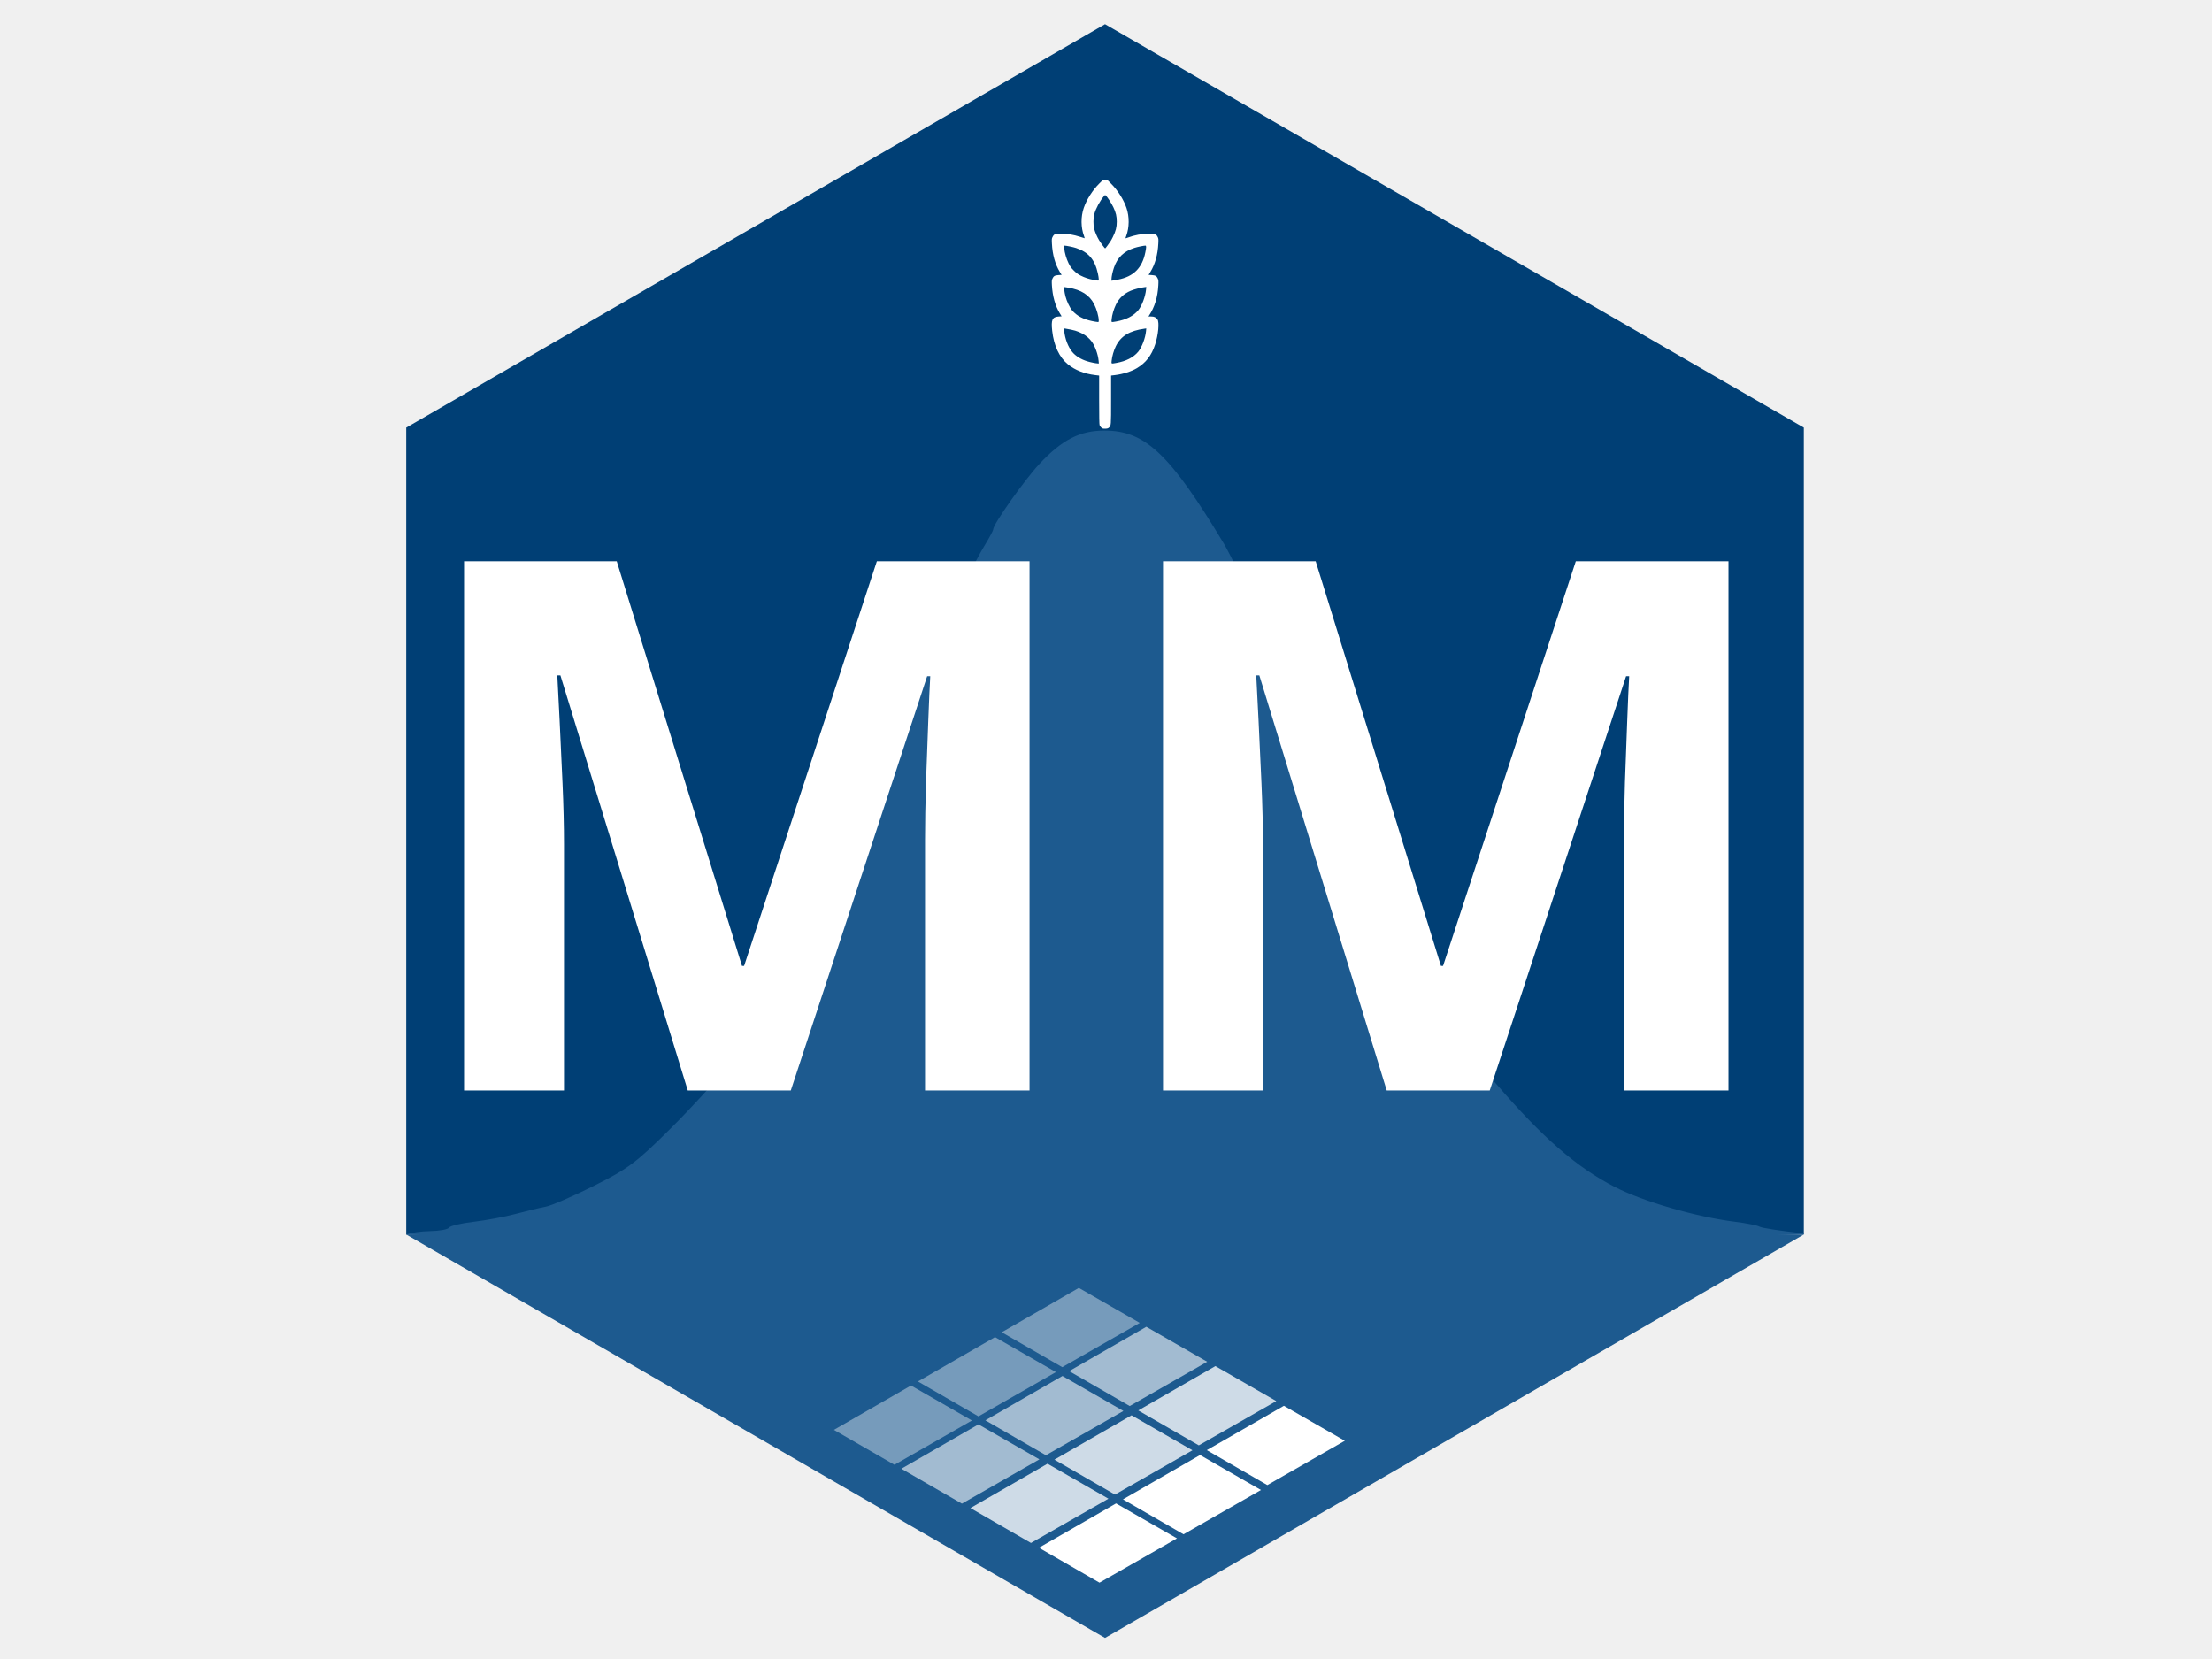
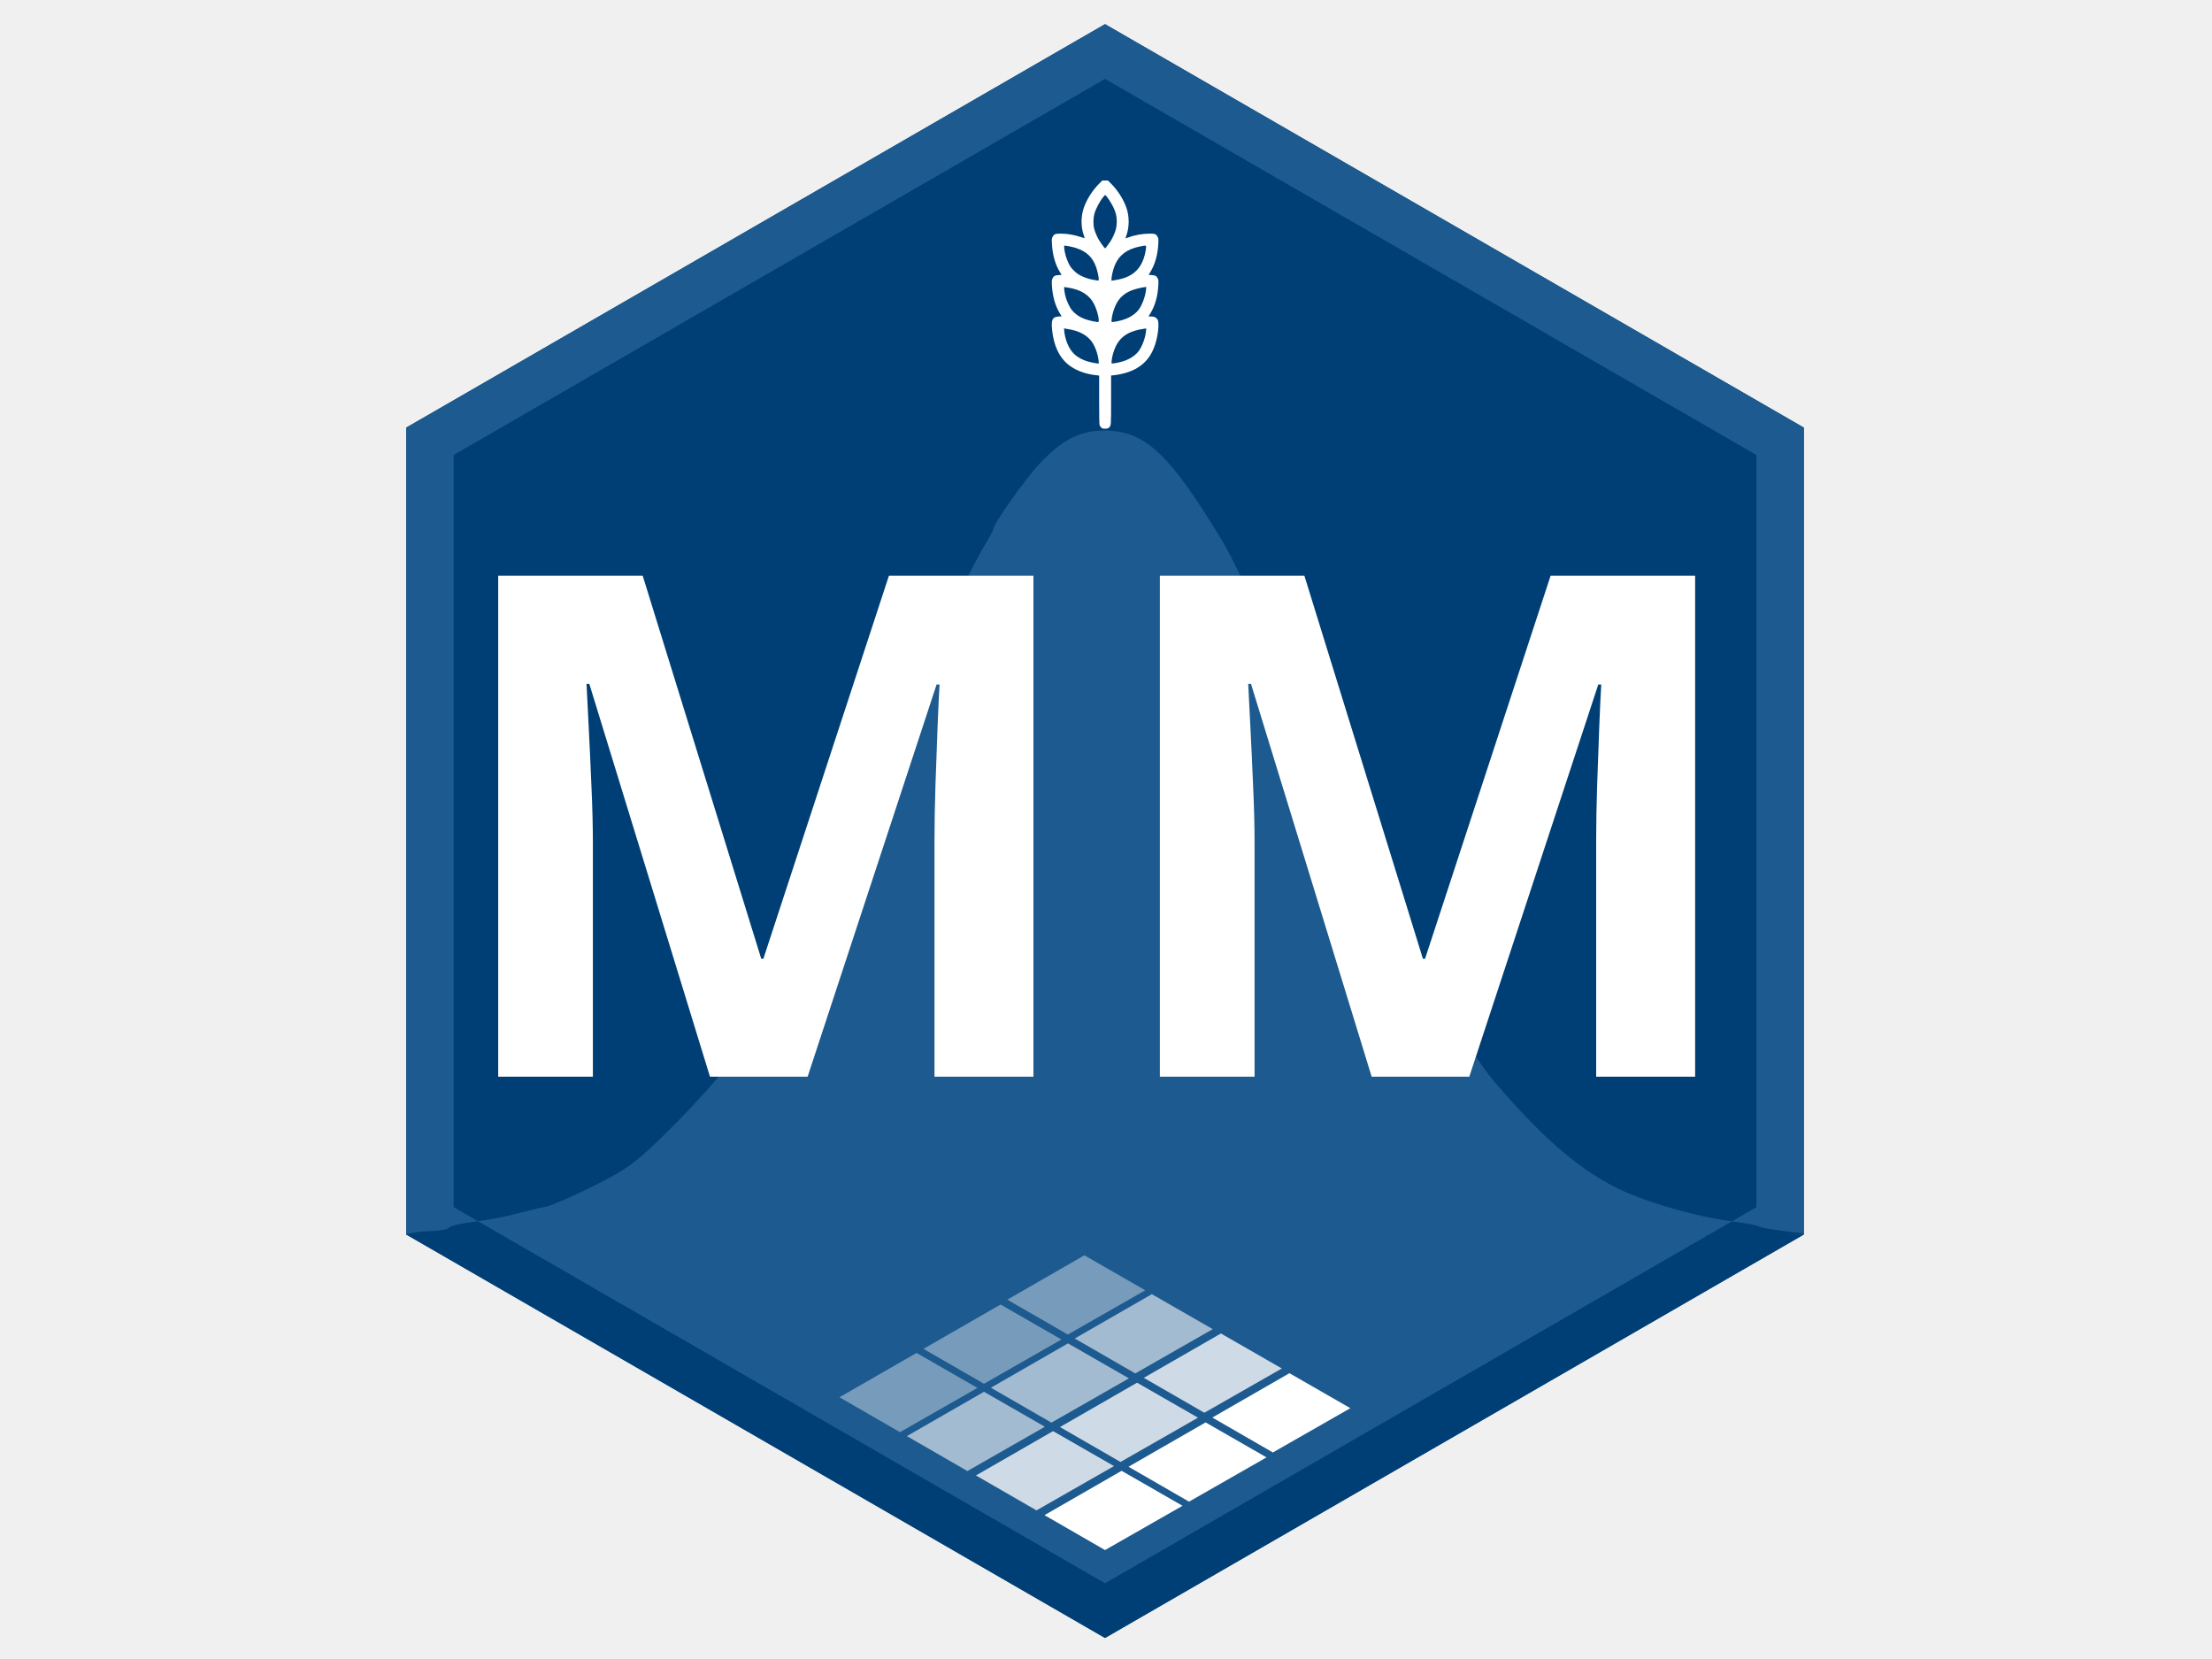
<svg xmlns="http://www.w3.org/2000/svg" width="800" height="600" viewBox="0 0 211.667 158.75" version="1.1" id="svg8">
  <defs id="defs2">
    </defs>
  <g id="layer1" transform="translate(0,-138.25)">
    <g id="g4838">
      <path id="path3741" d="m 105.741,140.562 -66.868,38.607 v 77.213 H 172.609 v -77.213 z" clip-path="none" style="fill:#003f75;fill-opacity:1;stroke-width:0.279" />
      <g style="fill:#1d5a8f;fill-opacity:1" id="g4625">
        <path style="fill:#1d5a8f;fill-opacity:1;stroke-width:0.279" clip-path="none" d="M 172.609,256.382 H 38.873 l 66.868,38.606 z" id="path4598" />
        <path style="fill:#1d5a8f;fill-opacity:1;stroke-width:0.348" d="m 38.873,256.382 c 0.378,-0.167 1.412,-0.314 2.298,-0.328 0.886,-0.014 1.694,-0.162 1.796,-0.331 0.101,-0.168 1.154,-0.418 2.339,-0.556 1.185,-0.137 3.005,-0.479 4.044,-0.758 1.039,-0.279 2.33,-0.589 2.869,-0.688 0.539,-0.099 2.626,-1.003 4.637,-2.009 3.255,-1.628 4.066,-2.237 7.373,-5.537 2.043,-2.039 4.225,-4.431 4.849,-5.316 3.903,-5.537 9.134,-15.304 12.912,-24.107 2.929,-6.825 5.313,-12.233 6.677,-15.147 2.51,-5.363 4.722,-9.813 5.526,-11.119 0.464,-0.754 0.844,-1.463 0.844,-1.574 0,-0.494 2.986,-4.725 4.426,-6.269 2.153,-2.31 3.872,-3.192 6.223,-3.192 3.904,0 6.26,2.23 11.428,10.821 1.029,1.711 7.121,14.478 7.124,14.932 9.9e-4,0.152 0.246,0.752 0.544,1.333 0.298,0.581 1.748,3.831 3.221,7.221 5.483,12.614 11.709,24.2 15.144,28.181 4.488,5.2 7.706,8.001 11.357,9.883 2.733,1.409 7.802,2.878 11.529,3.342 1.1,0.137 2.155,0.348 2.344,0.469 0.189,0.121 1.967,0.396 3.95,0.611 2.75,0.298 -12.764,0.397 -65.267,0.416 -38.685,0.014 -68.573,-0.108 -68.187,-0.278 z" id="path4565" />
      </g>
    </g>
-     <text xml:space="preserve" style="font-style:normal;font-weight:normal;font-size:70.924px;line-height:1.25;font-family:sans-serif;letter-spacing:0px;word-spacing:0px;fill:#000000;fill-opacity:1;stroke:none;stroke-width:1.773" x="38.014" y="242.599" id="text4552">
-       <tspan id="tspan4550" x="38.014" y="242.599" style="font-style:normal;font-variant:normal;font-weight:bold;font-stretch:normal;font-family:Montserrat;-inkscape-font-specification:'Montserrat Bold';fill:#ffffff;fill-opacity:1;stroke-width:1.773">MM</tspan>
+     <text xml:space="preserve" style="font-style:normal;font-weight:normal;font-size:67.145px;line-height:1.25;font-family:sans-serif;letter-spacing:0px;word-spacing:0px;fill:#000000;fill-opacity:1;stroke:none;stroke-width:1.679" x="41.624" y="241.276" id="text4552">
+       <tspan id="tspan4550" x="41.624" y="241.276" style="font-style:normal;font-variant:normal;font-weight:bold;font-stretch:normal;font-family:Montserrat;-inkscape-font-specification:'Montserrat Bold';fill:#ffffff;fill-opacity:1;stroke-width:1.679">MM</tspan>
    </text>
    <path style="fill:#ffffff;fill-opacity:1;stroke-width:0.038" d="m 105.502,179.249 c -0.106,-0.046 -0.235,-0.193 -0.283,-0.321 -0.027,-0.072 -0.041,-0.875 -0.041,-2.424 v -2.316 l -0.388,-0.047 c -1.029,-0.125 -1.92,-0.476 -2.594,-1.023 -0.83,-0.673 -1.356,-1.792 -1.512,-3.218 -0.115,-1.048 0.009,-1.321 0.613,-1.363 l 0.291,-0.02 -0.186,-0.305 c -0.427,-0.7 -0.69,-1.64 -0.745,-2.669 -0.022,-0.412 -0.017,-0.477 0.053,-0.635 0.108,-0.243 0.228,-0.312 0.584,-0.335 l 0.294,-0.019 -0.174,-0.286 c -0.449,-0.737 -0.705,-1.658 -0.756,-2.725 -0.021,-0.428 -0.016,-0.468 0.067,-0.628 0.142,-0.272 0.254,-0.314 0.81,-0.31 0.597,0.005 1.235,0.113 1.81,0.305 0.243,0.081 0.446,0.143 0.452,0.138 0.006,-0.006 -0.024,-0.103 -0.067,-0.218 -0.305,-0.814 -0.314,-1.836 -0.025,-2.682 0.276,-0.809 0.847,-1.705 1.49,-2.341 l 0.289,-0.286 h 0.265 0.265 l 0.289,0.286 c 0.643,0.636 1.214,1.532 1.49,2.341 0.289,0.846 0.279,1.868 -0.025,2.682 -0.043,0.114 -0.072,0.214 -0.065,0.221 0.007,0.007 0.104,-0.021 0.215,-0.063 0.639,-0.243 1.368,-0.377 2.077,-0.383 0.521,-0.004 0.639,0.042 0.778,0.31 0.083,0.16 0.088,0.2 0.067,0.628 -0.051,1.065 -0.308,1.99 -0.759,2.729 l -0.171,0.281 0.294,0.019 c 0.357,0.023 0.477,0.092 0.584,0.335 0.07,0.158 0.075,0.224 0.053,0.635 -0.061,1.142 -0.349,2.088 -0.878,2.888 l -0.069,0.105 h 0.266 c 0.29,0 0.443,0.071 0.595,0.277 0.197,0.265 0.083,1.493 -0.224,2.416 -0.348,1.049 -0.883,1.738 -1.749,2.255 -0.517,0.309 -1.332,0.567 -2.073,0.657 l -0.388,0.047 v 2.32 c 0,2.507 0.003,2.466 -0.205,2.658 -0.078,0.072 -0.151,0.096 -0.319,0.104 -0.12,0.007 -0.253,-0.004 -0.295,-0.022 z m -0.375,-6.476 c -0.058,-0.621 -0.34,-1.405 -0.665,-1.844 -0.222,-0.3 -0.548,-0.577 -0.893,-0.756 -0.479,-0.249 -0.801,-0.344 -1.626,-0.478 l -0.13,-0.021 0.025,0.26 c 0.07,0.736 0.371,1.517 0.771,1.999 0.321,0.387 0.829,0.704 1.426,0.888 0.33,0.102 0.806,0.2 1.006,0.208 l 0.11,0.004 z m 1.701,0.204 c 0.92,-0.16 1.633,-0.526 2.084,-1.067 0.349,-0.42 0.689,-1.312 0.75,-1.97 l 0.024,-0.262 -0.168,0.023 c -1.433,0.196 -2.268,0.706 -2.743,1.677 -0.201,0.41 -0.363,0.973 -0.402,1.396 -0.028,0.305 -0.056,0.293 0.455,0.204 z m -1.688,-4.052 c 0,-0.395 -0.2,-1.102 -0.45,-1.586 -0.443,-0.86 -1.235,-1.363 -2.466,-1.565 -0.189,-0.031 -0.358,-0.056 -0.377,-0.056 -0.054,-2.9e-4 0.005,0.485 0.109,0.893 0.116,0.456 0.412,1.08 0.635,1.339 0.451,0.523 1.042,0.84 1.901,1.021 0.265,0.056 0.415,0.08 0.581,0.095 0.053,0.005 0.067,-0.025 0.067,-0.14 z m 1.68,0.084 c 0.931,-0.159 1.636,-0.52 2.1,-1.073 0.341,-0.408 0.682,-1.307 0.743,-1.963 l 0.025,-0.265 -0.206,0.026 c -0.374,0.047 -0.992,0.21 -1.291,0.34 -0.66,0.286 -1.106,0.707 -1.411,1.332 -0.205,0.421 -0.372,0.995 -0.408,1.408 -0.026,0.299 -0.063,0.283 0.449,0.196 z m -1.68,-4.055 c 0,-0.084 -0.036,-0.32 -0.08,-0.523 -0.29,-1.338 -0.896,-2.05 -2.085,-2.448 -0.283,-0.095 -0.93,-0.228 -1.109,-0.229 -0.043,-1.1e-4 -0.048,0.051 -0.029,0.261 0.04,0.428 0.202,0.986 0.41,1.412 0.165,0.338 0.242,0.445 0.505,0.707 0.24,0.239 0.389,0.349 0.653,0.485 0.393,0.201 0.826,0.345 1.239,0.411 0.157,0.025 0.312,0.051 0.343,0.057 0.142,0.028 0.152,0.018 0.152,-0.133 z m 1.842,0.052 c 1.491,-0.29 2.316,-1.114 2.616,-2.613 0.099,-0.493 0.1,-0.64 0.005,-0.64 -0.159,0 -0.743,0.12 -1.04,0.214 -1.016,0.32 -1.649,0.932 -1.971,1.901 -0.134,0.405 -0.233,0.868 -0.233,1.088 v 0.157 l 0.162,-0.025 c 0.089,-0.013 0.296,-0.051 0.461,-0.083 z m -1.018,-3.243 c 0.308,-0.417 0.342,-0.471 0.524,-0.834 0.277,-0.553 0.377,-0.939 0.376,-1.462 -4.4e-4,-0.528 -0.081,-0.869 -0.329,-1.393 -0.171,-0.36 -0.566,-0.974 -0.713,-1.107 -0.079,-0.072 -0.081,-0.071 -0.193,0.061 -0.38,0.449 -0.775,1.186 -0.913,1.704 -0.105,0.395 -0.112,1.028 -0.015,1.402 0.089,0.344 0.276,0.777 0.477,1.109 0.174,0.288 0.535,0.777 0.573,0.777 0.013,0 0.109,-0.116 0.214,-0.257 z" id="path4616" />
-     <path style="fill:#ffffff;fill-opacity:1;stroke-width:0.132" d="m 106.796,282.112 5.829,3.347 -7.414,4.237 -5.793,-3.341 z" id="rect4691" />
-     <path style="fill:#ffffff;fill-opacity:0.784;stroke-width:0.132" d="m 100.238,278.313 5.829,3.347 -7.414,4.237 -5.793,-3.341 z" id="rect4691-2" />
-     <path style="fill:#ffffff;fill-opacity:0.588;stroke-width:0.132" d="m 93.629,274.55 5.829,3.347 -7.414,4.237 -5.793,-3.341 z" id="rect4691-2-8" />
-     <path style="fill:#ffffff;fill-opacity:1;stroke-width:0.132" d="m 114.835,277.481 5.829,3.347 -7.414,4.237 -5.793,-3.341 z" id="rect4691-9" />
-     <path style="fill:#ffffff;fill-opacity:0.784;stroke-width:0.132" d="m 108.277,273.681 5.829,3.347 -7.414,4.237 -5.793,-3.341 z" id="rect4691-2-3" />
-     <path style="fill:#ffffff;fill-opacity:0.588;stroke-width:0.132" d="m 101.668,269.918 5.829,3.347 -7.414,4.237 -5.793,-3.341 z" id="rect4691-2-8-2" />
-     <path style="fill:#ffffff;fill-opacity:1;stroke-width:0.132" d="m 122.857,272.772 5.829,3.347 -7.414,4.237 -5.793,-3.341 z" id="rect4691-9-2" />
-     <path style="fill:#ffffff;fill-opacity:0.784;stroke-width:0.132" d="m 116.299,268.973 5.829,3.347 -7.414,4.237 -5.793,-3.341 z" id="rect4691-2-3-3" />
-     <path style="fill:#ffffff;fill-opacity:0.588;stroke-width:0.132" d="m 109.689,265.21 5.829,3.347 -7.414,4.237 -5.793,-3.341 z" id="rect4691-2-8-2-1" />
-     <path style="fill:#ffffff;fill-opacity:0.392;stroke-width:0.132" d="m 87.174,270.831 5.829,3.347 -7.414,4.237 -5.793,-3.341 z" id="rect4691-2-8-8" />
-     <path style="fill:#ffffff;fill-opacity:0.392;stroke-width:0.132" d="m 95.214,266.2 5.829,3.347 -7.414,4.237 -5.793,-3.341 z" id="rect4691-2-8-2-7" />
-     <path style="fill:#ffffff;fill-opacity:0.392;stroke-width:0.132" d="m 103.235,261.491 5.829,3.347 -7.414,4.237 -5.793,-3.341 z" id="rect4691-2-8-2-1-9" />
+     <path style="fill:#ffffff;fill-opacity:1;stroke-width:0.132" d="m 107.326,278.992 5.829,3.347 -7.414,4.237 -5.793,-3.341 z" id="rect4691" />
+     <path style="fill:#ffffff;fill-opacity:0.784;stroke-width:0.132" d="m 100.768,275.193 5.829,3.347 -7.414,4.237 -5.793,-3.341 z" id="rect4691-2" />
+     <path style="fill:#ffffff;fill-opacity:0.588;stroke-width:0.132" d="m 94.158,271.43 5.829,3.347 -7.414,4.237 -5.793,-3.341 z" id="rect4691-2-8" />
+     <path style="fill:#ffffff;fill-opacity:1;stroke-width:0.132" d="m 115.365,274.36 5.829,3.347 -7.414,4.237 -5.793,-3.341 z" id="rect4691-9" />
+     <path style="fill:#ffffff;fill-opacity:0.784;stroke-width:0.132" d="m 108.807,270.561 5.829,3.347 -7.414,4.237 -5.793,-3.341 z" id="rect4691-2-3" />
+     <path style="fill:#ffffff;fill-opacity:0.588;stroke-width:0.132" d="m 102.197,266.798 5.829,3.347 -7.414,4.237 -5.793,-3.341 z" id="rect4691-2-8-2" />
+     <path style="fill:#ffffff;fill-opacity:1;stroke-width:0.132" d="m 123.387,269.652 5.829,3.347 -7.414,4.237 -5.793,-3.341 z" id="rect4691-9-2" />
+     <path style="fill:#ffffff;fill-opacity:0.784;stroke-width:0.132" d="m 116.829,265.852 5.829,3.347 -7.414,4.237 -5.793,-3.341 z" id="rect4691-2-3-3" />
+     <path style="fill:#ffffff;fill-opacity:0.588;stroke-width:0.132" d="m 110.219,262.089 5.829,3.347 -7.414,4.237 -5.793,-3.341 z" id="rect4691-2-8-2-1" />
+     <path style="fill:#ffffff;fill-opacity:0.392;stroke-width:0.132" d="m 87.704,267.711 5.829,3.347 -7.414,4.237 -5.793,-3.341 z" id="rect4691-2-8-8" />
+     <path style="fill:#ffffff;fill-opacity:0.392;stroke-width:0.132" d="m 95.743,263.079 5.829,3.347 -7.414,4.237 -5.793,-3.341 z" id="rect4691-2-8-2-7" />
+     <path style="fill:#ffffff;fill-opacity:0.392;stroke-width:0.132" d="m 103.765,258.371 5.829,3.347 -7.414,4.237 -5.793,-3.341 z" id="rect4691-2-8-2-1-9" />
+     <g id="g1050" transform="translate(-185.292,5.06377)">
+       <path id="path3741-3" transform="matrix(0.2645833,0,0,0.2645833,0,138.25)" d="M 1099.967,-10.4 847.236,135.516 v 291.828 h 34.283 l -17.141,-9.896 V 145.41 L 1099.969,9.391 1335.561,145.41 v 271.727 c 0.069,0.032 0.082,0.063 0,0.094 v 0.217 l -17.141,9.896 h 34.277 V 135.516 Z" clip-path="none" style="fill:#1d5a8f;fill-opacity:1;stroke-width:1.053" />
+       <path id="path4598-2" transform="matrix(0.2645833,0,0,0.2645833,0,138.25)" d="m 847.236,427.344 252.73,145.914 252.731,-145.914 h -34.277 L 1099.969,553.465 881.52,427.344 Z" clip-path="none" style="fill:#003f75;fill-opacity:1;stroke-width:1.053" />
+       <path id="path4565-6" transform="matrix(0.2645833,0,0,0.2645833,0,138.25)" d="m 873.18,422.529 c -0.54,0.074 -1.139,0.17 -1.629,0.227 -4.479,0.52 -8.457,1.464 -8.84,2.1 -0.383,0.636 -3.437,1.199 -6.787,1.25 -3.35,0.051 -7.259,0.609 -8.688,1.238 -0.491,0.217 12.887,0.41 35.275,0.572 z m 453.49,0.051 -9.23,5.33 c 28.68,-0.243 38.8,-0.587 34.193,-1.086 -7.498,-0.813 -14.218,-1.853 -14.932,-2.311 -0.714,-0.458 -4.7,-1.254 -8.859,-1.771 -0.383,-0.048 -0.782,-0.109 -1.172,-0.162 z" style="fill:#003f75;fill-opacity:1;stroke-width:1.315" />
+     </g>
  </g>
</svg>
